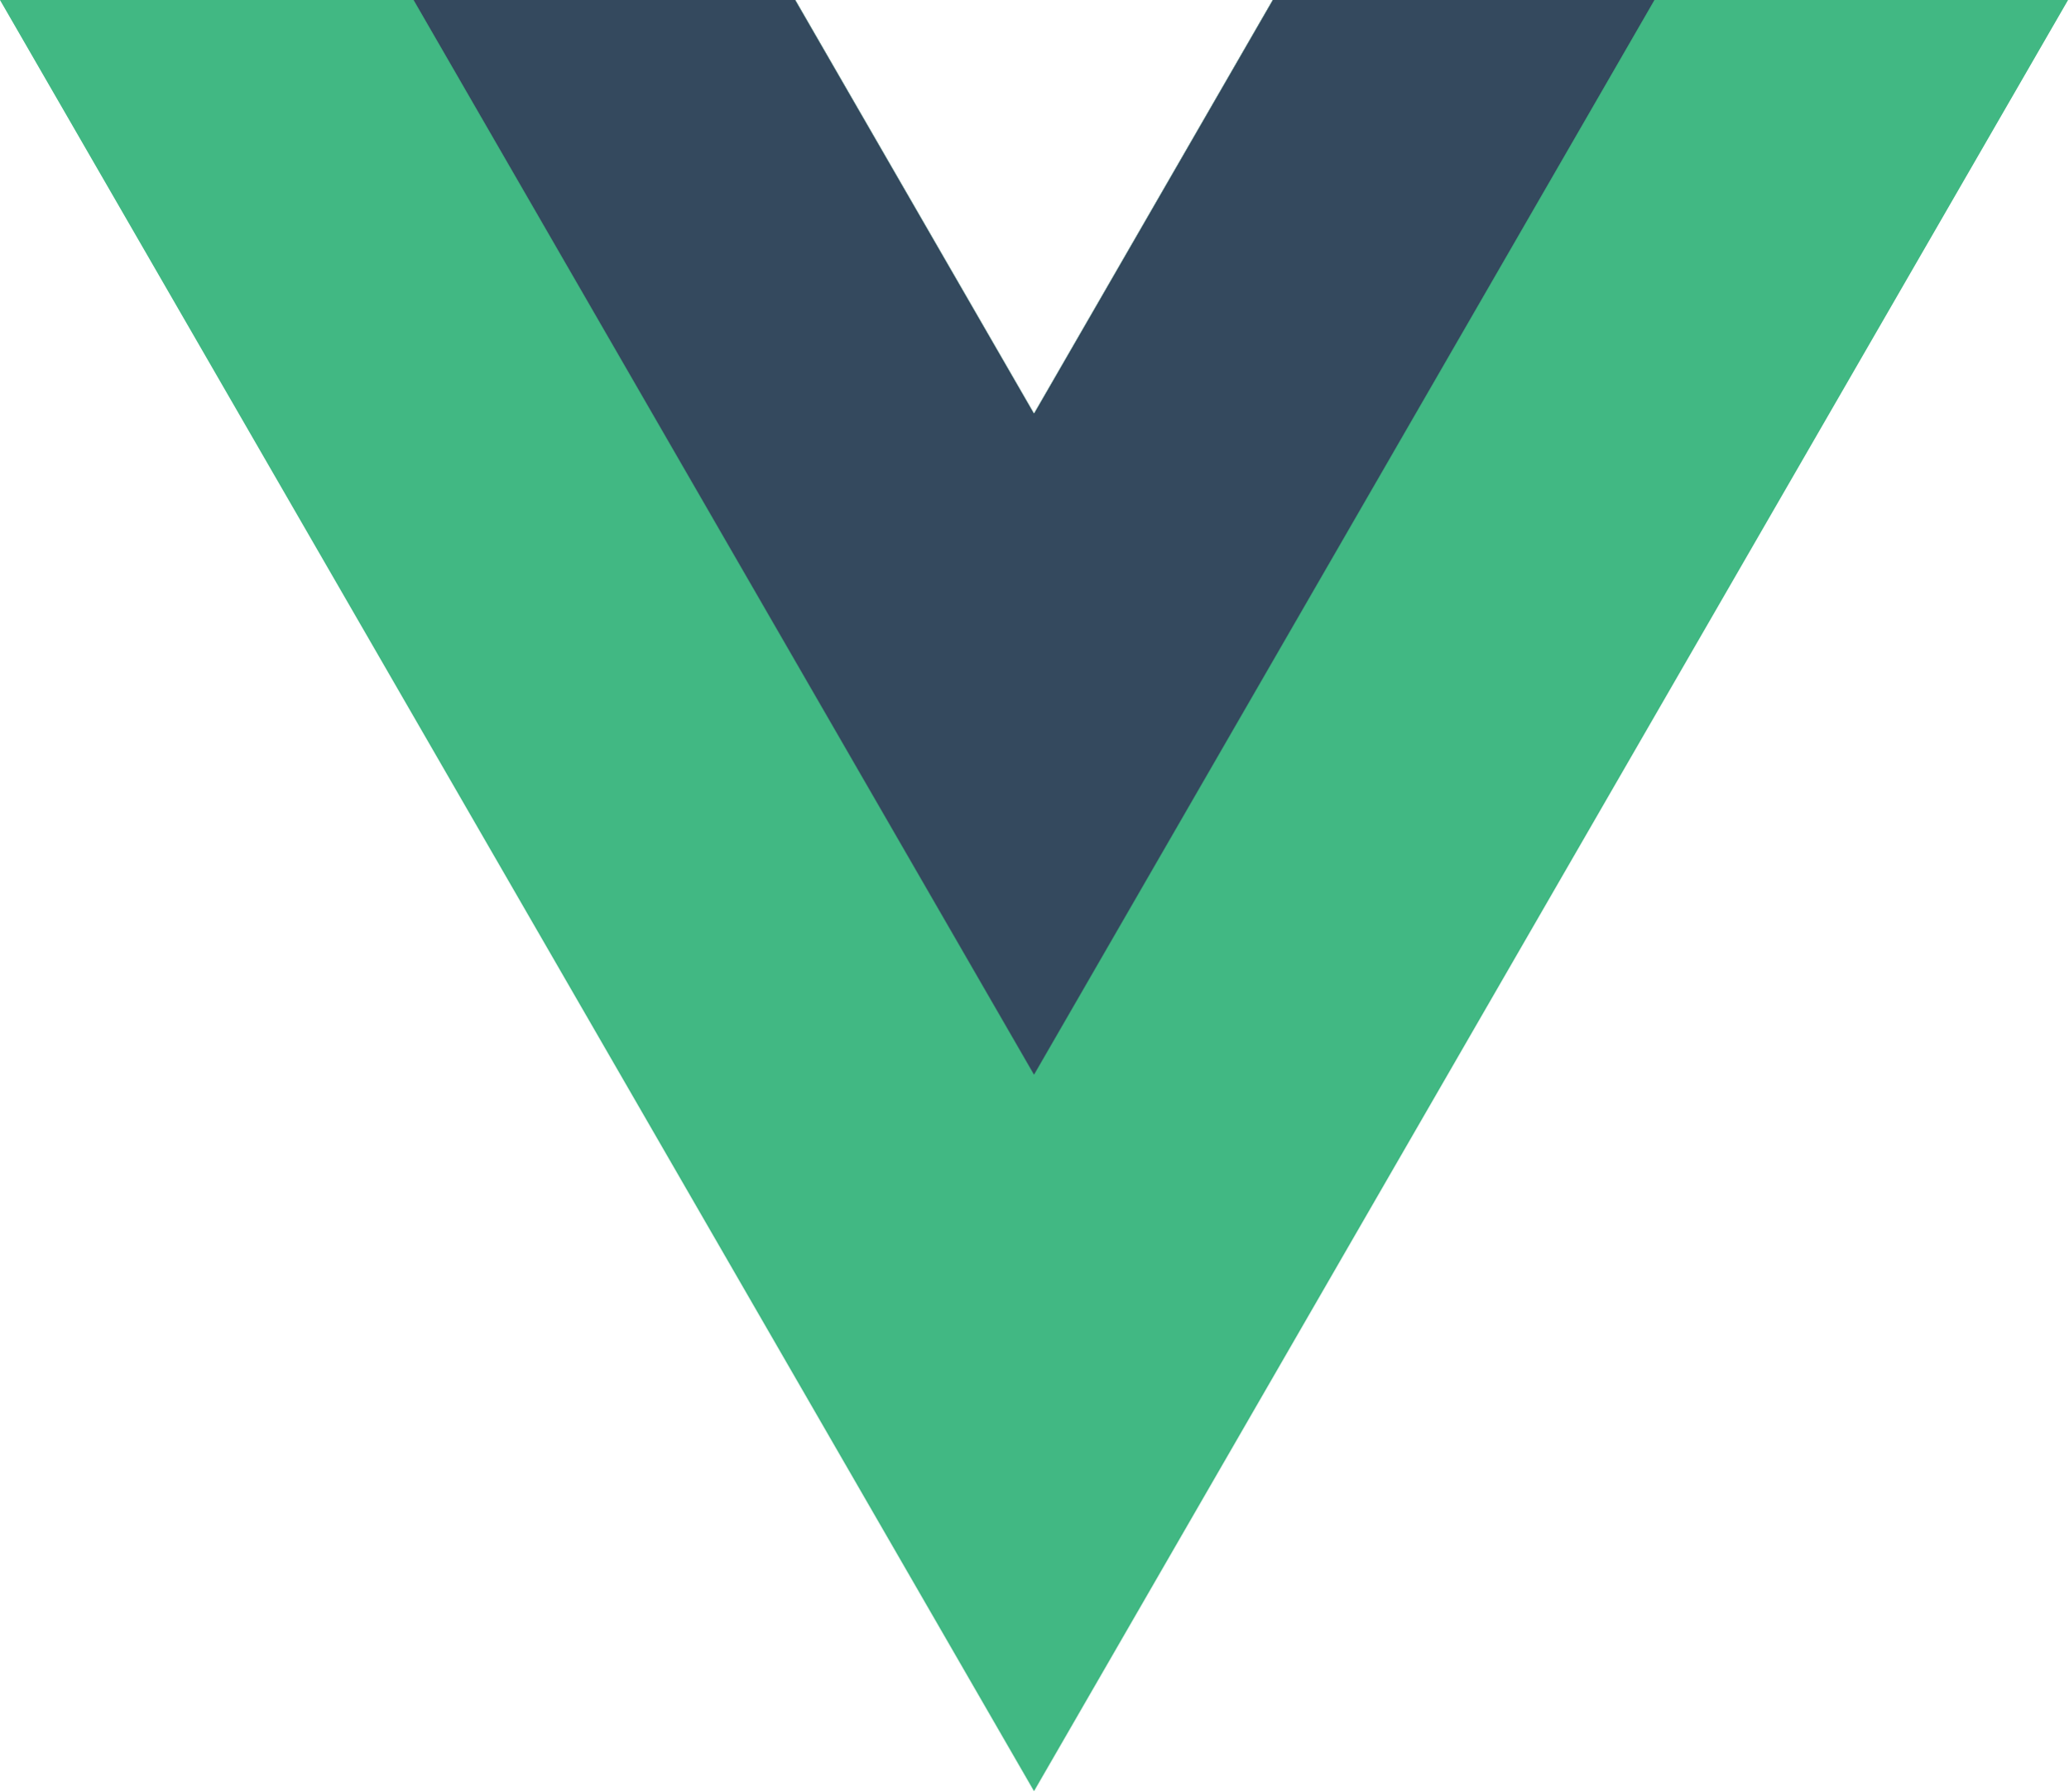
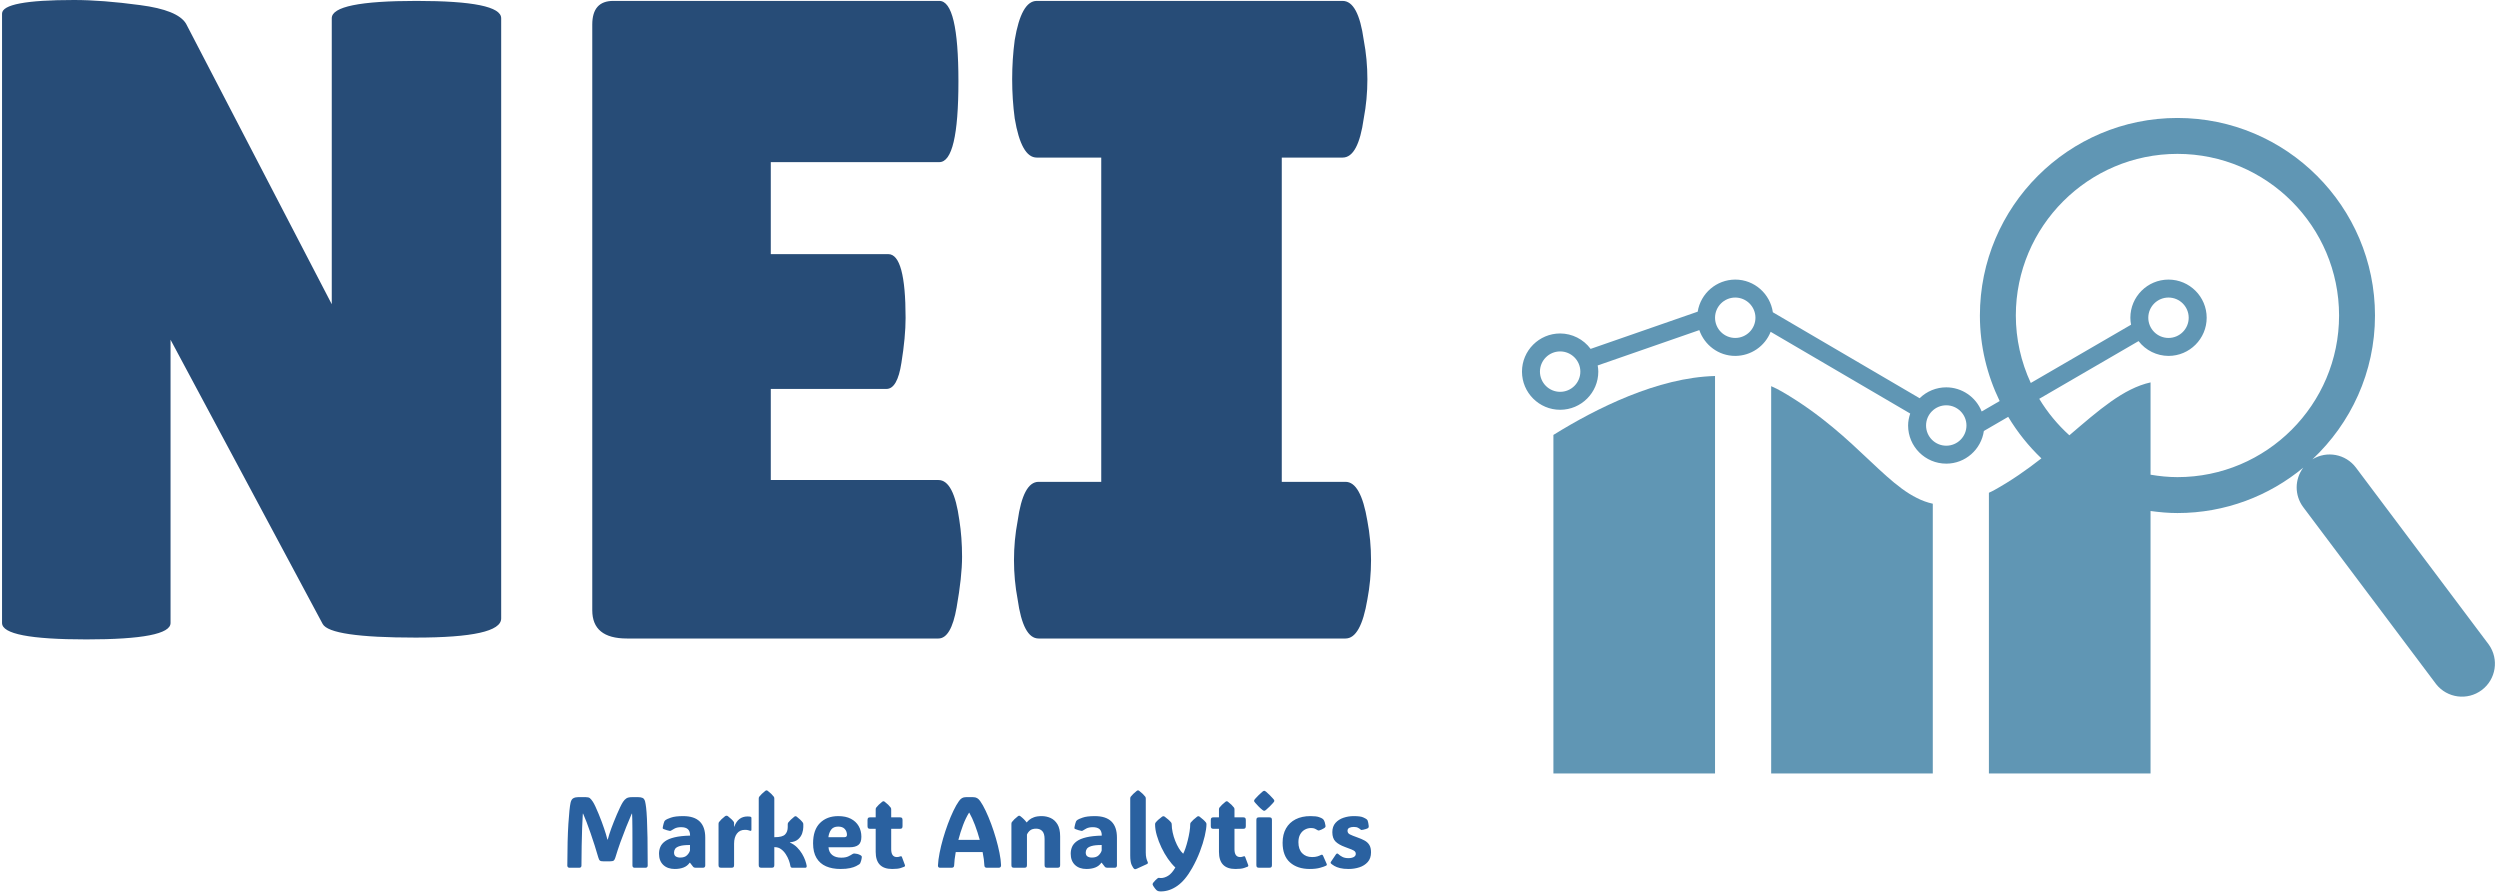
- <svg xmlns="http://www.w3.org/2000/svg" viewBox="0 0 261.76 226.69">
-   <path d="M161.096.001l-30.225 52.351L100.647.001H-.005l130.877 226.688L261.749.001z" fill="#41b883" />
-   <path d="M161.096.001l-30.225 52.351L100.647.001H52.346l78.526 136.01L209.398.001z" fill="#34495e" />
+ <svg xmlns="http://www.w3.org/2000/svg" version="1.1" width="1500" height="537" viewBox="0 0 1500 537">
+   <g transform="matrix(1,0,0,1,-0.9090909,-1.074448)">
+     <svg viewBox="0 0 396 142" data-background-color="#ffffff" preserveAspectRatio="xMidYMid meet" height="537" width="1500">
+       <g id="tight-bounds" transform="matrix(1,0,0,1,0.24,0.2841185)">
+         <svg viewBox="0 0 395.52 141.432" height="141.432" width="395.52">
+           <g>
+             <svg viewBox="0 0 720.227 257.542" height="141.432" width="395.52">
+               <g>
+                 <svg viewBox="0 0 395.52 257.542" height="257.542" width="395.52">
+                   <g id="textblocktransform">
+                     <svg viewBox="0 0 395.52 257.542" height="257.542" width="395.52" id="textblock">
+                       <g>
+                         <svg viewBox="0 0 395.52 184.734" height="184.734" width="395.52">
+                           <g transform="matrix(1,0,0,1,0,0)">
+                             <svg width="395.52" viewBox="2.5 -35.05 75.15 35.1" height="184.734" data-palette-color="#274c77">
+                               <g class="wordmark-text-0" data-fill-palette-color="primary" id="text-0">
+                                 <path d="M29.9-34.05L29.9-1.1Q29.9-0.05 25.2-0.05 20.5-0.05 20.1-0.8L20.1-0.8 11.75-16.4 11.75-0.85Q11.75 0.05 7.13 0.05 2.5 0.05 2.5-0.85L2.5-0.85 2.5-34.3Q2.5-35.05 6.45-35.05L6.45-35.05Q8-35.05 10.08-34.77 12.15-34.5 12.6-33.75L12.6-33.75 20.6-18.35 20.6-34.05Q20.6-35 25.25-35 29.9-35 29.9-34.05L29.9-34.05ZM44.7-21.1L51.15-21.1Q52.1-21.1 52.1-17.6L52.1-17.6Q52.1-16.55 51.87-15.13 51.65-13.7 51.05-13.7L51.05-13.7 44.7-13.7 44.7-8.7 53.9-8.7Q54.75-8.7 55.05-6.5L55.05-6.5Q55.2-5.55 55.2-4.48 55.2-3.4 54.9-1.7 54.6 0 53.9 0L53.9 0 36.8 0Q34.9 0 34.9-1.55L34.9-1.55 34.9-33.7Q34.9-35 36.05-35L36.05-35 53.95-35Q55-35 55-30.58 55-26.15 53.95-26.15L53.95-26.15 44.7-26.15 44.7-21.1ZM59.4-8.6L62.84-8.6 62.84-26.4 59.3-26.4Q58.45-26.4 58.09-28.55L58.09-28.55Q57.95-29.6 57.95-30.7 57.95-31.8 58.09-32.85L58.09-32.85Q58.45-35 59.3-35L59.3-35 76.09-35Q76.95-35 77.25-32.85L77.25-32.85Q77.45-31.8 77.45-30.7 77.45-29.6 77.25-28.55L77.25-28.55Q76.95-26.4 76.09-26.4L76.09-26.4 72.75-26.4 72.75-8.6 76.25-8.6Q77.09-8.6 77.45-6.45L77.45-6.45Q77.65-5.4 77.65-4.3 77.65-3.2 77.45-2.15L77.45-2.15Q77.09 0 76.25 0L76.25 0 59.4 0Q58.55 0 58.25-2.15L58.25-2.15Q58.05-3.2 58.05-4.3 58.05-5.4 58.25-6.45L58.25-6.45Q58.55-8.6 59.4-8.6L59.4-8.6Z" fill="#274c77" data-fill-palette-color="primary" />
+                               </g>
+                             </svg>
+                           </g>
+                         </svg>
+                       </g>
+                       <g transform="matrix(1,0,0,1,163.3102,228.3451)">
+                         <svg viewBox="0 0 232.21 29.197" height="29.197" width="232.21">
+                           <g transform="matrix(1,0,0,1,0,0)">
+                             <svg width="232.21" viewBox="3.66 -38.38 398.6 50.12" height="29.197" data-palette-color="#2a61a0">
+                               <path d="M23.54-14.01L23.73-14.01Q24.07-15.33 24.48-16.61 24.88-17.9 25.46-19.48L25.46-19.48Q25.98-20.9 26.71-22.74 27.44-24.58 28.26-26.49 29.08-28.39 29.86-30.03 30.64-31.67 31.27-32.64L31.27-32.64Q32.06-33.84 32.97-34.42 33.89-35.01 35.67-35.01L35.67-35.01 38.87-35.01Q40.14-35.01 41-34.63 41.87-34.25 42.24-32.84L42.24-32.84Q42.5-31.79 42.75-29.76 42.99-27.73 43.16-24.15 43.33-20.56 43.43-14.93 43.53-9.3 43.53-1.03L43.53-1.03Q43.53-0.59 43.24-0.29 42.94 0 42.53 0L42.53 0 36.96 0Q36.55 0 36.25-0.29 35.96-0.59 35.96-1.05L35.96-1.05Q35.96-7.5 35.96-11.99 35.96-16.48 35.94-19.43 35.91-22.39 35.88-24.13 35.84-25.88 35.77-26.83L35.77-26.83 35.62-26.83Q34.33-23.85 32.86-20.2 31.4-16.55 30-12.68 28.61-8.81 27.51-5.13L27.51-5.13Q27.2-4.03 26.72-3.6 26.25-3.17 24.56-3.17L24.56-3.17 21.75-3.17Q20.31-3.17 19.84-3.54 19.36-3.91 19.02-5.13L19.02-5.13Q18.21-7.91 17.24-11.01 16.26-14.11 15.22-17.1 14.18-20.09 13.22-22.62 12.26-25.15 11.5-26.83L11.5-26.83 11.35-26.83Q11.16-23.95 11.01-19.82 10.86-15.7 10.78-10.86 10.69-6.03 10.67-1L10.67-1Q10.67-0.56 10.38-0.28 10.08 0 9.67 0L9.67 0 4.66 0Q4.25 0 3.96-0.29 3.66-0.59 3.66-1.05L3.66-1.05Q3.69-14.06 4.19-21.83 4.69-29.59 5.27-32.23L5.27-32.23Q5.66-33.96 6.65-34.48 7.64-35.01 8.91-35.01L8.91-35.01 12.87-35.01Q14.21-35.01 14.83-34.53 15.45-34.06 16.36-32.69L16.36-32.69Q16.89-31.88 17.64-30.27 18.38-28.66 19.19-26.7 20-24.73 20.72-22.81 21.44-20.9 21.9-19.48L21.9-19.48Q22.39-18.04 22.8-16.69 23.22-15.33 23.54-14.01L23.54-14.01ZM56.96 0.61L56.96 0.61Q53.37 0.61 51.25-1.4 49.14-3.42 49.14-6.96L49.14-6.96Q49.14-8.79 49.81-10.36 50.49-11.94 52.16-13.15 53.83-14.36 56.85-15.09 59.86-15.82 64.55-15.94L64.55-15.94Q64.55-18.16 63.44-19.14 62.33-20.12 60.1-20.12L60.1-20.12Q58.1-20.12 56.83-19.43 55.56-18.75 55.25-18.51L55.25-18.51Q54.9-18.21 54.42-18.29L54.42-18.29Q53.76-18.38 53.01-18.63 52.27-18.87 51.41-19.19L51.41-19.19Q51.29-19.24 51.14-19.35 51-19.46 50.97-19.68L50.97-19.68Q50.97-19.8 51-19.98 51.02-20.17 51.12-20.65L51.12-20.65Q51.22-21.14 51.41-21.86 51.61-22.58 51.78-22.97L51.78-22.97Q52-23.39 52.51-23.75L52.51-23.75Q52.93-24.1 55.03-24.85 57.13-25.61 61.11-25.61L61.11-25.61Q72.07-25.61 72.07-14.94L72.07-14.94 72.07-1.12Q72.07-0.66 71.81-0.33 71.56 0 70.94 0L70.94 0 67.28 0Q66.89 0 66.59-0.11 66.28-0.22 66.01-0.54L66.01-0.54 64.5-2.49 64.33-2.49Q63.21-0.85 61.31-0.12 59.42 0.61 56.96 0.61ZM59.64-5.05L59.64-5.05Q61.89-5.05 63.03-6.2 64.18-7.35 64.5-8.57L64.5-8.57 64.5-11.28Q61.11-11.28 59.41-10.75 57.71-10.23 57.15-9.39 56.59-8.54 56.59-7.57L56.59-7.57Q56.59-6.15 57.47-5.6 58.35-5.05 59.64-5.05ZM86.37-22.17L86.37-20.36 86.47-20.36Q88.3-25.44 93.06-25.44L93.06-25.44Q93.67-25.44 94.06-25.38 94.45-25.32 94.6-25.27L94.6-25.27Q94.97-25.15 94.97-24.71L94.97-24.71 94.97-18.82Q94.97-18.07 94.09-18.41L94.09-18.41Q93.79-18.53 93.24-18.66 92.7-18.8 91.72-18.8L91.72-18.8Q89.2-18.8 87.79-16.96 86.37-15.11 86.37-11.94L86.37-11.94 86.37-1.29Q86.37-0.56 86.07-0.28 85.76 0 85.03 0L85.03 0 80 0Q79.27 0 78.96-0.28 78.66-0.56 78.66-1.29L78.66-1.29 78.66-21.75Q78.66-22.34 78.9-22.66L78.9-22.66Q79.41-23.34 80.13-24.05 80.85-24.76 81.9-25.56L81.9-25.56Q82.1-25.71 82.29-25.76 82.49-25.81 82.64-25.81L82.64-25.81Q82.98-25.81 83.32-25.56L83.32-25.56Q85.35-23.97 86.15-22.85L86.15-22.85Q86.37-22.56 86.37-22.17L86.37-22.17ZM106.32-10.21L106.32-1.29Q106.32-0.56 106.01-0.28 105.71 0 104.97 0L104.97 0 99.94 0Q99.21 0 98.91-0.28 98.6-0.56 98.6-1.29L98.6-1.29 98.6-34.33Q98.6-34.91 98.85-35.23L98.85-35.23Q99.87-36.57 101.85-38.13L101.85-38.13Q102.19-38.38 102.46-38.38L102.46-38.38Q102.78-38.38 103.07-38.13L103.07-38.13Q104.12-37.33 104.84-36.62 105.56-35.91 106.07-35.23L106.07-35.23Q106.32-34.91 106.32-34.33L106.32-34.33 106.32-15.16 106.61-15.16Q110.32-15.16 111.65-16.49 112.98-17.82 112.98-20.19L112.98-20.19 112.98-21.51Q112.98-22.09 113.22-22.41L113.22-22.41Q114.25-23.75 116.23-25.32L116.23-25.32Q116.57-25.56 116.84-25.56L116.84-25.56Q117.16-25.56 117.45-25.32L117.45-25.32Q118.5-24.51 119.22-23.8 119.94-23.1 120.45-22.41L120.45-22.41Q120.7-22.09 120.7-21.51L120.7-21.51 120.7-20.19Q120.7-18.8 120.15-17.11 119.6-15.43 118.16-14.14 116.72-12.84 114.06-12.62L114.06-12.62 114.06-12.5Q116.11-11.6 117.6-10.11 119.08-8.62 120.09-6.92 121.09-5.22 121.64-3.67 122.18-2.12 122.36-1.05L122.36-1.05Q122.53 0 121.65 0L121.65 0 115.23 0Q114.4 0 114.27-1L114.27-1Q114.1-2.15 113.53-3.7 112.96-5.25 111.99-6.74 111.03-8.23 109.67-9.22 108.32-10.21 106.61-10.21L106.61-10.21 106.32-10.21ZM139.15 0.61L139.15 0.61Q135.02 0.61 131.97-0.72 128.92-2.05 127.24-4.86 125.55-7.67 125.55-12.11L125.55-12.11Q125.55-18.77 128.97-22.19 132.39-25.61 138.05-25.61L138.05-25.61Q141.74-25.61 144.29-24.29 146.84-22.97 148.17-20.65 149.5-18.33 149.5-15.36L149.5-15.36Q149.5-12.45 148.01-11.3 146.52-10.16 143.67-10.16L143.67-10.16 133.19-10.16Q133.39-7.64 135.04-6.32 136.68-5 139.52-5L139.52-5Q141.76-5 143.12-5.68 144.47-6.35 145.01-6.74L145.01-6.74Q145.47-7.08 146.06-7.06L146.06-7.06Q146.52-7.06 147.39-6.87 148.26-6.69 149.11-6.2L149.11-6.2Q149.72-5.88 149.72-5.32L149.72-5.32Q149.72-5 149.6-4.42L149.6-4.42Q149.53-4.08 149.36-3.43 149.18-2.78 148.92-2.22L148.92-2.22Q148.77-1.95 148.45-1.71L148.45-1.71Q147.96-1.37 146.88-0.81 145.79-0.24 143.91 0.18 142.03 0.61 139.15 0.61ZM133.14-15.16L133.14-15.16 141.1-15.16Q142.35-15.16 142.35-16.31L142.35-16.31Q142.35-18.04 141.26-19.23 140.18-20.41 138-20.41L138-20.41Q135.63-20.41 134.52-18.9 133.41-17.38 133.14-15.16ZM164.76 0.61L164.76 0.61Q156.6 0.61 156.6-7.86L156.6-7.86 156.6-19.31 153.84-19.31Q153.11-19.31 152.83-19.62 152.55-19.92 152.55-20.65L152.55-20.65 152.55-23.66Q152.55-24.39 152.83-24.69 153.11-25 153.84-25L153.84-25 156.6-25 156.6-28.93Q156.6-29.52 156.85-29.83L156.85-29.83Q157.87-31.18 159.85-32.74L159.85-32.74Q160.19-32.98 160.46-32.98L160.46-32.98Q160.75-32.98 161.05-32.74L161.05-32.74Q162.1-31.93 162.82-31.23 163.54-30.52 164.05-29.83L164.05-29.83Q164.29-29.52 164.29-28.93L164.29-28.93 164.29-25 168.62-25Q169.35-25 169.63-24.69 169.91-24.39 169.91-23.66L169.91-23.66 169.91-20.65Q169.91-19.92 169.63-19.62 169.35-19.31 168.62-19.31L168.62-19.31 164.29-19.31 164.29-9.2Q164.29-5.3 167.13-5.3L167.13-5.3Q167.57-5.3 167.93-5.38 168.3-5.47 168.57-5.57L168.57-5.57Q169.08-5.76 169.29-5.71 169.49-5.66 169.67-5.18L169.67-5.18 171.08-1.39Q171.3-0.78 170.79-0.51L170.79-0.51Q170.42-0.34 169.02 0.13 167.61 0.61 164.76 0.61ZM208.41-33.08L208.41-33.08Q209.75-31.2 211.15-28.23 212.56-25.27 213.87-21.73 215.19-18.19 216.25-14.49 217.32-10.79 218-7.37 218.68-3.96 218.78-1.29L218.78-1.29Q218.81 0 217.61 0L217.61 0 211.7 0Q210.55 0 210.5-1.15L210.5-1.15Q210.41-3.88 209.63-7.79L209.63-7.79 196.3-7.79Q195.61-3.98 195.51-1.15L195.51-1.15Q195.47 0 194.27 0L194.27 0 188.48 0Q188.04 0 187.75-0.26 187.46-0.51 187.48-1.15L187.48-1.15Q187.6-3.86 188.28-7.31 188.95-10.77 190.02-14.48 191.1-18.19 192.41-21.74 193.73-25.29 195.15-28.25 196.56-31.2 197.91-33.08L197.91-33.08Q198.62-34.08 199.41-34.55 200.2-35.01 201.37-35.01L201.37-35.01 204.89-35.01Q206.09-35.01 206.89-34.55 207.7-34.08 208.41-33.08ZM203.03-27.29L202.89-27.29Q201.28-24.73 199.93-21.17 198.59-17.6 197.61-13.84L197.61-13.84 208.21-13.84Q207.18-17.6 205.84-21.17 204.5-24.73 203.03-27.29L203.03-27.29ZM248.08-15.55L248.08-15.55 248.08-1.29Q248.08-0.56 247.77-0.28 247.47 0 246.73 0L246.73 0 241.7 0Q240.97 0 240.67-0.28 240.36-0.56 240.36-1.29L240.36-1.29 240.36-14.28Q240.36-16.94 239.24-18.16 238.11-19.38 236.19-19.38L236.19-19.38Q234.26-19.38 233.22-18.55 232.18-17.72 231.62-16.46L231.62-16.46 231.62-1.29Q231.62-0.56 231.32-0.28 231.01 0 230.28 0L230.28 0 225.25 0Q224.52 0 224.21-0.28 223.91-0.56 223.91-1.29L223.91-1.29 223.91-21.75Q223.91-22.34 224.15-22.66L224.15-22.66Q224.66-23.34 225.38-24.05 226.1-24.76 227.15-25.56L227.15-25.56Q227.47-25.81 227.76-25.81L227.76-25.81Q228.03-25.81 228.37-25.56L228.37-25.56Q229.4-24.76 230.13-24.02 230.86-23.29 231.43-22.51L231.43-22.51 231.55-22.51Q231.96-23.05 232.79-23.77 233.62-24.49 235.12-25.05 236.63-25.61 238.97-25.61L238.97-25.61Q241.26-25.61 243.34-24.68 245.41-23.75 246.75-21.56 248.08-19.36 248.08-15.55ZM261.13 0.61L261.13 0.61Q257.55 0.61 255.43-1.4 253.32-3.42 253.32-6.96L253.32-6.96Q253.32-8.79 253.99-10.36 254.67-11.94 256.34-13.15 258.01-14.36 261.02-15.09 264.04-15.82 268.73-15.94L268.73-15.94Q268.73-18.16 267.62-19.14 266.51-20.12 264.28-20.12L264.28-20.12Q262.28-20.12 261.01-19.43 259.74-18.75 259.43-18.51L259.43-18.51Q259.08-18.21 258.6-18.29L258.6-18.29Q257.94-18.38 257.19-18.63 256.45-18.87 255.59-19.19L255.59-19.19Q255.47-19.24 255.32-19.35 255.18-19.46 255.15-19.68L255.15-19.68Q255.15-19.8 255.18-19.98 255.2-20.17 255.3-20.65L255.3-20.65Q255.4-21.14 255.59-21.86 255.79-22.58 255.96-22.97L255.96-22.97Q256.18-23.39 256.69-23.75L256.69-23.75Q257.11-24.1 259.21-24.85 261.31-25.61 265.29-25.61L265.29-25.61Q276.25-25.61 276.25-14.94L276.25-14.94 276.25-1.12Q276.25-0.66 275.99-0.33 275.73 0 275.12 0L275.12 0 271.46 0Q271.07 0 270.77-0.11 270.46-0.22 270.19-0.54L270.19-0.54 268.68-2.49 268.51-2.49Q267.38-0.85 265.49-0.12 263.6 0.61 261.13 0.61ZM263.82-5.05L263.82-5.05Q266.07-5.05 267.21-6.2 268.36-7.35 268.68-8.57L268.68-8.57 268.68-11.28Q265.29-11.28 263.59-10.75 261.89-10.23 261.33-9.39 260.77-8.54 260.77-7.57L260.77-7.57Q260.77-6.15 261.65-5.6 262.53-5.05 263.82-5.05ZM291.14-1.83L286.03 0.51Q285.52 0.73 285.3 0.73L285.3 0.73Q285.08 0.73 284.84 0.56L284.84 0.56Q284.28 0.17 283.56-1.35 282.84-2.88 282.84-6.05L282.84-6.05 282.84-34.33Q282.84-34.91 283.08-35.23L283.08-35.23Q284.11-36.57 286.08-38.13L286.08-38.13Q286.43-38.38 286.69-38.38L286.69-38.38Q287.01-38.38 287.3-38.13L287.3-38.13Q288.35-37.33 289.07-36.62 289.79-35.91 290.31-35.23L290.31-35.23Q290.55-34.91 290.55-34.33L290.55-34.33 290.55-7.54Q290.55-5.93 290.82-4.8 291.09-3.66 291.45-2.98L291.45-2.98Q291.87-2.17 291.14-1.83L291.14-1.83ZM298.02 11.74L298.02 11.74Q297.12 11.74 296.65 11.56 296.19 11.38 295.87 11.11L295.87 11.11Q295.24 10.5 294.5 9.4L294.5 9.4Q294.33 9.13 294.14 8.78 293.94 8.42 293.94 8.18L293.94 8.18Q293.94 7.91 294.06 7.69 294.19 7.47 294.36 7.28L294.36 7.28Q294.75 6.76 295.31 6.21 295.87 5.66 296.26 5.35L296.26 5.35Q296.53 5.13 296.7 5.07 296.87 5 296.99 5L296.99 5Q297.12 5 297.36 5.05 297.6 5.1 298.09 5.1L298.09 5.1Q299.78 5.1 301.61 4 303.44 2.91 305.22-0.12L305.22-0.12Q303.37-1.83 301.57-4.41 299.78-6.98 298.34-10 296.9-13.01 296.03-16.02 295.16-19.02 295.16-21.56L295.16-21.56Q295.16-22.09 295.43-22.41L295.43-22.41Q296.55-23.8 298.63-25.32L298.63-25.32Q299-25.56 299.29-25.56L299.29-25.56Q299.61-25.56 299.95-25.32L299.95-25.32Q301.07-24.51 301.84-23.8 302.61-23.1 303.15-22.41L303.15-22.41Q303.41-22.09 303.41-21.51L303.41-21.51 303.41-21.61Q303.41-19.68 303.88-17.53 304.34-15.38 305.15-13.34 305.95-11.3 306.95-9.66 307.96-8.01 309.03-7.03L309.03-7.03 309.15-7.03Q309.64-7.96 310.24-9.7 310.84-11.45 311.37-13.59 311.91-15.72 312.25-17.83 312.59-19.95 312.59-21.58L312.59-21.58 312.59-21.51Q312.59-22.09 312.84-22.41L312.84-22.41Q313.4-23.1 314.16-23.8 314.91-24.51 315.99-25.32L315.99-25.32Q316.33-25.56 316.62-25.56L316.62-25.56Q316.96-25.56 317.26-25.32L317.26-25.32Q318.36-24.51 319.11-23.8 319.87-23.1 320.41-22.41L320.41-22.41Q320.65-22.09 320.65-21.53L320.65-21.53Q320.63-19.31 319.8-15.73 318.97-12.16 317.38-7.98 315.79-3.81 313.52 0.2L313.52 0.2Q310.13 6.23 306.2 8.98 302.27 11.74 298.02 11.74ZM320.65-21.58L320.65-21.58 320.65-21.51 320.65-21.53Q320.65-21.56 320.65-21.58ZM295.16-21.51L295.16-21.58 295.16-21.56 295.16-21.51ZM335 0.61L335 0.61Q326.85 0.61 326.85-7.86L326.85-7.86 326.85-19.31 324.09-19.31Q323.36-19.31 323.08-19.62 322.8-19.92 322.8-20.65L322.8-20.65 322.8-23.66Q322.8-24.39 323.08-24.69 323.36-25 324.09-25L324.09-25 326.85-25 326.85-28.93Q326.85-29.52 327.09-29.83L327.09-29.83Q328.12-31.18 330.1-32.74L330.1-32.74Q330.44-32.98 330.71-32.98L330.71-32.98Q331-32.98 331.29-32.74L331.29-32.74Q332.34-31.93 333.06-31.23 333.78-30.52 334.3-29.83L334.3-29.83Q334.54-29.52 334.54-28.93L334.54-28.93 334.54-25 338.86-25Q339.59-25 339.87-24.69 340.16-24.39 340.16-23.66L340.16-23.66 340.16-20.65Q340.16-19.92 339.87-19.62 339.59-19.31 338.86-19.31L338.86-19.31 334.54-19.31 334.54-9.2Q334.54-5.3 337.37-5.3L337.37-5.3Q337.81-5.3 338.18-5.38 338.54-5.47 338.81-5.57L338.81-5.57Q339.33-5.76 339.53-5.71 339.74-5.66 339.91-5.18L339.91-5.18 341.33-1.39Q341.55-0.78 341.03-0.51L341.03-0.51Q340.67-0.34 339.26 0.13 337.86 0.61 335 0.61ZM344.28-33.2L344.28-33.2Q344.28-33.52 344.47-33.76 344.67-34.01 344.99-34.4L344.99-34.4Q345.67-35.18 346.57-36.05 347.48-36.91 348.41-37.72L348.41-37.72Q348.99-38.18 349.28-38.18L349.28-38.18Q349.58-38.18 350.19-37.72L350.19-37.72Q352.16-36.01 353.56-34.4L353.56-34.4Q353.87-34.03 354.08-33.78 354.29-33.52 354.29-33.2L354.29-33.2Q354.29-32.89 354.08-32.64 353.87-32.4 353.53-31.98L353.53-31.98Q352.87-31.23 351.99-30.36 351.11-29.49 350.19-28.71L350.19-28.71Q349.85-28.42 349.65-28.33 349.45-28.25 349.28-28.25L349.28-28.25Q349.11-28.25 348.93-28.33 348.75-28.42 348.36-28.71L348.36-28.71Q347.38-29.49 346.53-30.36 345.67-31.23 344.99-32.03L344.99-32.03Q344.67-32.42 344.47-32.65 344.28-32.89 344.28-33.2ZM353.12-23.71L353.12-1.29Q353.12-0.56 352.81-0.28 352.51 0 351.77 0L351.77 0 346.74 0Q346.01 0 345.71-0.28 345.4-0.56 345.4-1.29L345.4-1.29 345.4-23.71Q345.4-24.44 345.71-24.72 346.01-25 346.74-25L346.74-25 351.77-25Q352.51-25 352.81-24.72 353.12-24.44 353.12-23.71L353.12-23.71ZM372.21-25.61L372.21-25.61Q375.11-25.61 376.43-25.13 377.75-24.66 378.09-24.39L378.09-24.39Q378.63-24.05 378.92-23.51L378.92-23.51Q379.09-23.24 379.31-22.58 379.53-21.92 379.63-21.14L379.63-21.14Q379.75-20.53 379.65-20.28 379.55-20.02 379.04-19.65L379.04-19.65Q378.46-19.26 377.76-18.96 377.06-18.65 376.63-18.53L376.63-18.53Q376.26-18.43 376.06-18.48 375.87-18.53 375.53-18.77L375.53-18.77Q375.14-19.04 374.43-19.37 373.72-19.7 372.47-19.7L372.47-19.7Q370.89-19.7 369.46-18.92 368.03-18.14 367.14-16.58 366.25-15.01 366.25-12.67L366.25-12.67Q366.25-9.16 368.09-7.23 369.94-5.3 373.04-5.3L373.04-5.3Q374.62-5.3 375.67-5.63 376.72-5.96 377.33-6.3L377.33-6.3Q377.82-6.57 378.08-6.43 378.33-6.3 378.48-5.96L378.48-5.96 380.26-1.93Q380.53-1.29 379.97-1.03L379.97-1.03Q379.07-0.56 376.99 0.02 374.92 0.61 371.86 0.61L371.86 0.61Q365.74 0.61 362.07-2.65 358.41-5.91 358.41-12.4L358.41-12.4Q358.41-16.55 360.1-19.51 361.78-22.46 364.88-24.04 367.98-25.61 372.21-25.61ZM391.2 0.61L391.2 0.61Q388.59 0.61 386.86 0.17 385.14-0.27 384.11-0.89 383.07-1.51 382.48-2.03L382.48-2.03Q382.04-2.44 382.38-2.95L382.38-2.95 384.87-6.64Q385.41-7.42 386.1-6.74L386.1-6.74Q386.8-6.05 388.01-5.41 389.22-4.76 391.03-4.76L391.03-4.76Q392.64-4.76 393.68-5.31 394.71-5.86 394.71-6.91L394.71-6.91Q394.71-7.64 394.25-8.11 393.79-8.57 392.61-9.06 391.44-9.55 389.34-10.3L389.34-10.3Q386.24-11.43 384.65-13.01 383.07-14.6 383.07-17.65L383.07-17.65Q383.07-20.46 384.62-22.22 386.17-23.97 388.6-24.79 391.03-25.61 393.66-25.61L393.66-25.61Q397.01-25.61 398.36-24.99 399.72-24.37 400.11-24.02L400.11-24.02Q400.48-23.71 400.62-23.29L400.62-23.29Q400.94-22.34 401.11-20.78L401.11-20.78Q401.21-19.87 400.65-19.58L400.65-19.58Q400.35-19.41 399.72-19.21 399.08-19.02 398.45-18.87 397.81-18.73 397.5-18.73L397.5-18.73Q397.4-18.73 397.29-18.79 397.18-18.85 396.91-19.09L396.91-19.09Q396.59-19.41 395.82-19.82 395.06-20.24 393.71-20.24L393.71-20.24Q392.39-20.24 391.5-19.81 390.61-19.38 390.61-18.31L390.61-18.31Q390.61-17.14 391.75-16.55 392.88-15.97 395.49-15.04L395.49-15.04Q397.55-14.33 399.07-13.49 400.6-12.65 401.43-11.29 402.26-9.94 402.26-7.64L402.26-7.64Q402.26-4.66 400.63-2.84 399.01-1.03 396.48-0.21 393.96 0.61 391.2 0.61Z" opacity="1" transform="matrix(1,0,0,1,0,0)" fill="#2a61a0" class="slogan-text-1" data-fill-palette-color="secondary" id="text-1" />
+                             </svg>
+                           </g>
+                         </svg>
+                       </g>
+                     </svg>
+                   </g>
+                 </svg>
+               </g>
+               <g transform="matrix(1,0,0,1,439.1312,34.08075)">
+                 <svg viewBox="0 0 281.096 189.381" height="189.381" width="281.096">
+                   <g>
+                     <svg version="1.1" x="0" y="0" viewBox="5 19.699 89.953 60.603" enable-background="new 0 0 100 100" xml:space="preserve" height="189.381" width="281.096" class="icon-icon-0" data-fill-palette-color="accent" id="icon-0">
+                       <g fill="#6096b4" data-fill-palette-color="accent">
+                         <path d="M28.038 44.495V80.302H42.981V55.364C38.931 54.481 36.277 49.22 29.075 45.019 28.736 44.821 28.389 44.649 28.038 44.495" fill="#6096b4" data-fill-palette-color="accent" />
+                         <path d="M7.905 80.302H22.848V43.556C17.553 43.692 11.848 46.553 7.905 49.003z" fill="#6096b4" data-fill-palette-color="accent" />
+                         <path d="M94.391 68.394L82.097 52.018A3.04 3.04 0 0 0 78.077 51.262C81.63 47.929 83.864 43.207 83.864 37.963 83.864 27.892 75.671 19.699 65.6 19.699S47.336 27.892 47.336 37.963C47.336 40.799 48.004 43.475 49.163 45.872L47.5 46.837A3.53 3.53 0 0 0 44.226 44.604 3.5 3.5 0 0 0 41.765 45.611L28.194 37.663C27.946 35.959 26.489 34.642 24.717 34.642A3.526 3.526 0 0 0 21.245 37.608L11.345 41.049A3.52 3.52 0 0 0 8.528 39.623C6.583 39.623 5 41.205 5 43.151S6.583 46.679 8.528 46.679A3.53 3.53 0 0 0 12.056 43.151C12.056 42.955 12.03 42.767 11.999 42.58L21.395 39.313C21.873 40.696 23.173 41.698 24.717 41.698A3.53 3.53 0 0 0 27.99 39.469L40.893 47.026C40.777 47.376 40.698 47.743 40.698 48.131A3.53 3.53 0 0 0 44.226 51.659C45.998 51.659 47.455 50.342 47.703 48.638L49.953 47.331A18.4 18.4 0 0 0 53.022 51.171C51.681 52.221 50.222 53.248 48.584 54.15 48.438 54.231 48.31 54.278 48.169 54.35V80.3H63.113V56.037C63.928 56.148 64.754 56.226 65.6 56.226 70.016 56.226 74.072 54.648 77.234 52.029A3.04 3.04 0 0 0 77.225 55.674L89.52 72.049A3.046 3.046 0 0 0 94.391 68.394M8.528 45.019C7.498 45.019 6.66 44.181 6.66 43.151S7.498 41.283 8.528 41.283C9.557 41.283 10.396 42.121 10.396 43.151S9.558 45.019 8.528 45.019M24.717 40.038A1.87 1.87 0 0 1 22.849 38.17C22.849 37.14 23.687 36.302 24.717 36.302S26.585 37.14 26.585 38.17A1.87 1.87 0 0 1 24.717 40.038M44.226 50A1.87 1.87 0 0 1 42.358 48.132C42.358 47.103 43.196 46.264 44.226 46.264S46.094 47.102 46.094 48.132A1.87 1.87 0 0 1 44.226 50M65.601 52.905C64.751 52.905 63.924 52.818 63.114 52.681V44.147C60.593 44.704 58.302 46.738 55.608 49.038A15 15 0 0 1 52.822 45.664L62.005 40.329A3.51 3.51 0 0 0 64.775 41.698C66.72 41.698 68.303 40.115 68.303 38.17S66.72 34.642 64.775 34.642A3.53 3.53 0 0 0 61.247 38.17C61.247 38.39 61.272 38.605 61.311 38.814L52.04 44.2A14.85 14.85 0 0 1 50.658 37.962C50.658 29.722 57.361 23.019 65.6 23.019S80.543 29.723 80.543 37.962C80.544 46.202 73.841 52.905 65.601 52.905M62.905 38.17A1.87 1.87 0 0 1 64.773 36.302 1.87 1.87 0 0 1 66.641 38.17 1.87 1.87 0 0 1 64.773 40.038 1.87 1.87 0 0 1 62.905 38.17" fill="#6096b4" data-fill-palette-color="accent" />
+                       </g>
+                     </svg>
+                   </g>
+                 </svg>
+               </g>
+             </svg>
+           </g>
+           <defs />
+         </svg>
+         <rect width="395.52" height="141.432" fill="none" stroke="none" visibility="hidden" />
+       </g>
+     </svg>
+   </g>
</svg>
